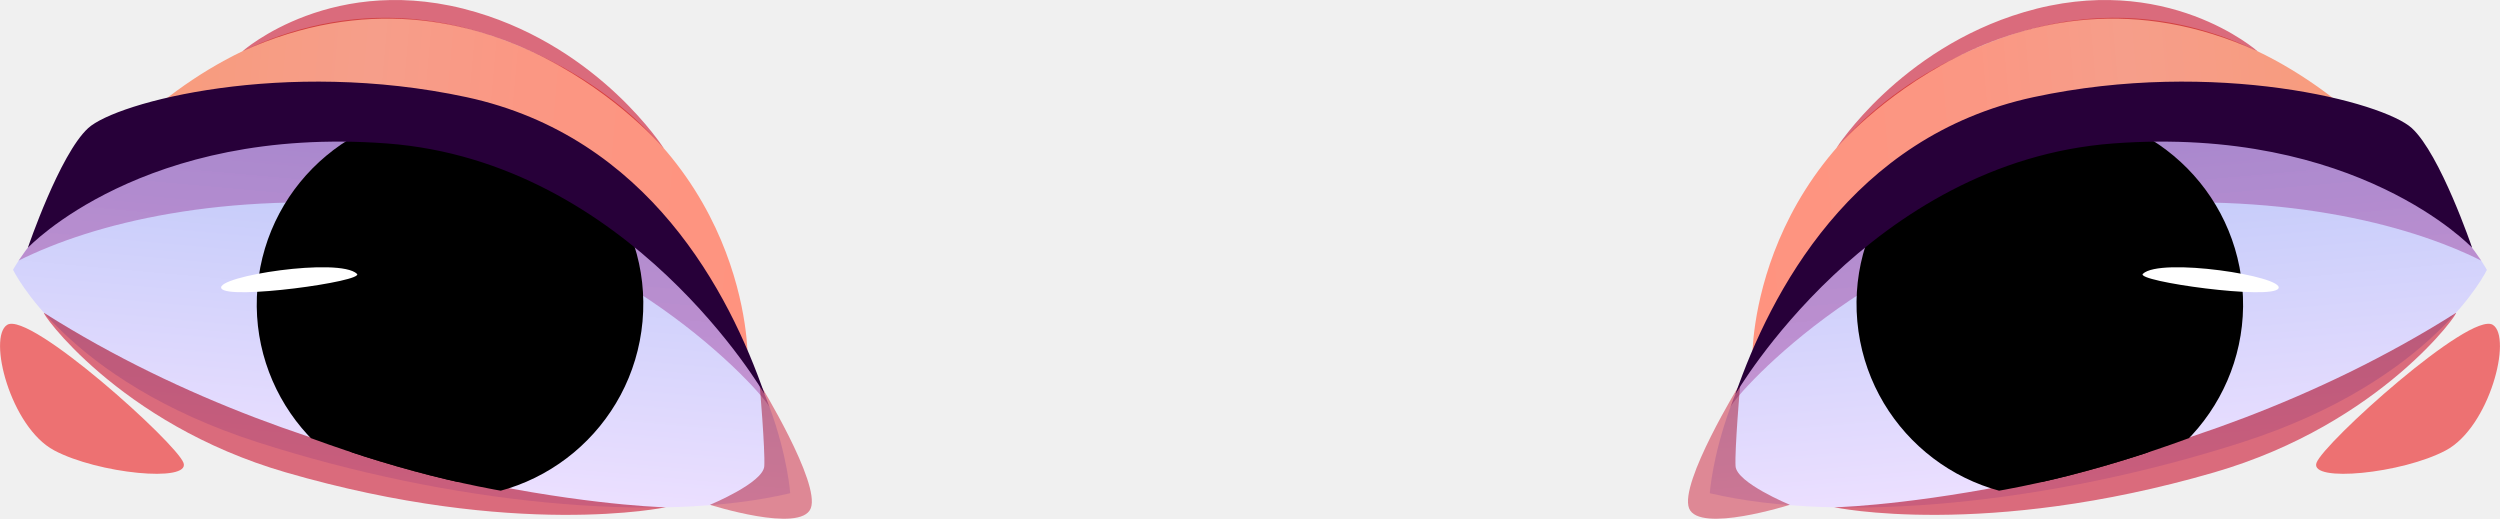
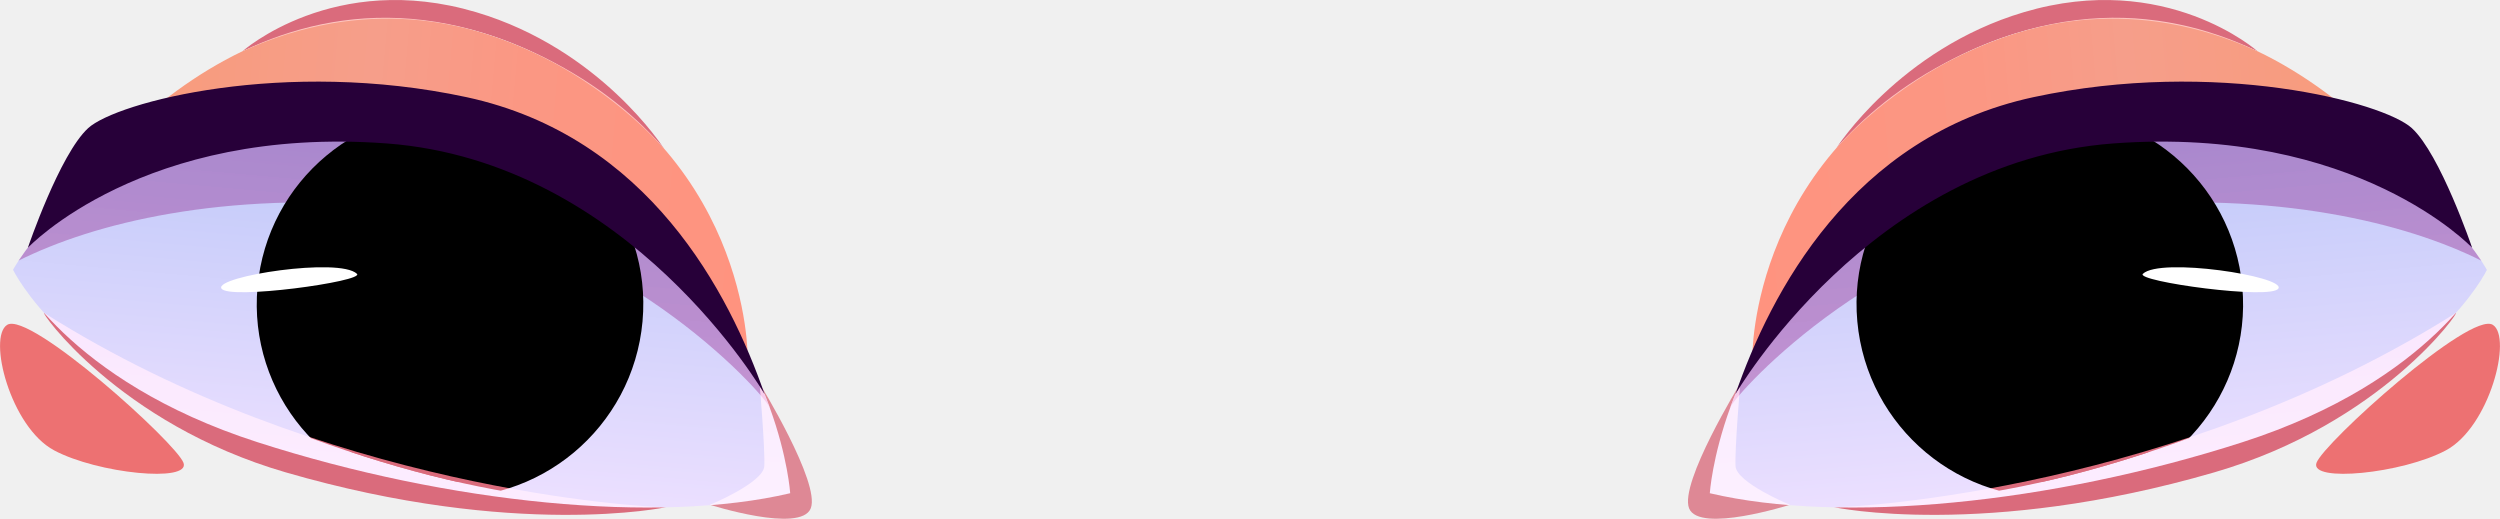
<svg xmlns="http://www.w3.org/2000/svg" xmlns:xlink="http://www.w3.org/1999/xlink" viewBox="0 0 153.38 31.82">
  <defs>
    <linearGradient id="d" x1="-9592.47" y1="-16.5" x2="-9592.47" y2="-39.22" gradientTransform="translate(-9531.52 -810.2) rotate(-174.88) scale(1 -1)" gradientUnits="userSpaceOnUse">
      <stop offset="0" stop-color="#ebdfff" />
      <stop offset="1" stop-color="#bac6f8" />
    </linearGradient>
    <clipPath id="e">
      <path id="f" d="M48.48,30.26s-.93-17.34-20.32-23.94C8.77-.29.73,17.35.73,17.35c0,0,5.56,4.67,17.27,9.13,11.71,4.46,21.14,5.29,30.49,3.78Z" style="fill:none; stroke-width:0px;" />
    </clipPath>
    <linearGradient id="i" x1="-253.95" y1="-23.1" x2="-253.95" y2="-33.46" gradientTransform="translate(278.05 69.09) rotate(5.12)" gradientUnits="userSpaceOnUse">
      <stop offset="0" stop-color="#caa7db" />
      <stop offset="0.99" stop-color="#8460b8" />
    </linearGradient>
    <linearGradient id="j" x1="292.2" y1="-35.64" x2="335.22" y2="-35.64" gradientTransform="translate(-290.35 18.11) rotate(5.12)" gradientUnits="userSpaceOnUse">
      <stop offset="0" stop-color="#fa9b76" />
      <stop offset="0.11" stop-color="#f89b7c" />
      <stop offset="0.43" stop-color="#f69e8a" />
      <stop offset="0.65" stop-color="#fb9783" />
      <stop offset="1" stop-color="#ff937f" />
    </linearGradient>
    <linearGradient id="k" x1="-8745.28" y1="59.46" x2="-8745.28" y2="36.73" gradientTransform="translate(8834.31 -810.2) rotate(-5.12)" xlink:href="#d" />
    <clipPath id="l">
      <path id="m" d="M104.89,30.26s.93-17.34,20.32-23.94c19.39-6.6,27.43,11.03,27.43,11.03,0,0-5.56,4.67-17.27,9.13-11.71,4.46-21.14,5.29-30.49,3.78Z" style="fill:none; stroke-width:0px;" />
    </clipPath>
    <linearGradient id="p" x1="-1101.14" y1="52.86" x2="-1101.14" y2="42.5" gradientTransform="translate(-975.27 69.09) rotate(174.88) scale(1 -1)" xlink:href="#i" />
    <linearGradient id="q" x1="-555" y1="40.32" x2="-511.98" y2="40.32" gradientTransform="translate(-406.86 18.11) rotate(174.88) scale(1 -1)" xlink:href="#j" />
  </defs>
  <g style="isolation:isolate;">
    <g id="b">
      <g id="c">
        <path d="M.8,16.55s3.23,6.79,15,10.58c11.77,3.79,24.62,5.03,32.68,3.13,0,0-.14-2.2-1.26-5.27,0,0,0,0,0-.01-1.95-5.32-6.88-13.23-19.22-16.81C10.87,3.2,2.84,13.44,1.14,15.99c-.23.36-.34.56-.34.56Z" style="fill:url(#d); stroke-width:0px;" />
        <g style="clip-path:url(#e);">
          <path d="M39.42,19.72c-.59,6.52-6.35,11.34-12.87,10.75-6.52-.59-11.34-6.35-10.75-12.87s6.35-11.34,12.87-10.75,11.34,6.35,10.75,12.87Z" style="stroke-width: 0px; stroke: fillColor; fill: fillColor;" />
          <path d="M38.48,19.64c-.54,6-5.84,10.44-11.85,9.9s-10.44-5.84-9.9-11.85,5.84-10.44,11.85-9.9c6,.54,10.44,5.84,9.9,11.85Z" style="stroke-width: 0px; fill: fillColor; mix-blend-mode: multiply;" />
          <circle cx="27.61" cy="18.66" r="6.69" style="fill:url(#i); mix-blend-mode:multiply; stroke-width:0px;" />
          <path d="M20.67,21.73c-.65-.3-2.85-.56-2.91.08-.06.65,2.18,6.77,8.76,7.36,6.58.59,9.92-4.33,9.99-5.03s-1.83-1.66-2.7-1.54c-.88.12-2.61,3.32-6.85,3.06-3.36-.21-5.31-3.49-6.28-3.93Z" style="fill:#ffd59e; mix-blend-mode:soft-light; opacity:.33; stroke-width:0px;" />
        </g>
        <path d="M1.14,15.99c4.6-2.3,12.52-4.29,23.24-3.33,13.26,1.19,22.45,11.45,22.83,12.32-1.95-5.32-6.88-13.23-19.22-16.81C10.87,3.2,2.84,13.44,1.14,15.99Z" style="fill:#ce77b5; mix-blend-mode:multiply; opacity:.6; stroke-width:0px;" />
-         <path d="M45.87,21.94s.2-12.9-13.68-18.97C14.83-4.61,3.46,13.18,3.46,13.18c0,0,23.38-17.55,42.41,8.76Z" style="fill: url('#j'); stroke-width: 0px; mix-blend-mode: multiply;" />
-         <path d="M40.85,31.12c-1.46,0-21.03-1.09-38.14-11.92-.33-.21,4.52,6.79,14.82,9.78,14.11,4.1,23.32,2.14,23.32,2.14Z" style="fill: rgb(218, 107, 124); stroke-width: 0px; mix-blend-mode: multiply;" />
-         <path d="M46.6,23.52s3.76,6.12,3.14,7.67-6.18-.22-6.18-.22c0,0,3.27-1.35,3.33-2.37.06-1.02-.29-5.08-.29-5.08Z" style="fill: rgb(222, 136, 149); stroke-width: 0px; mix-blend-mode: multiply;" />
+         <path d="M45.87,21.94s.2-12.9-13.68-18.97C14.83-4.61,3.46,13.18,3.46,13.18c0,0,23.38-17.55,42.41,8.76Z" style="fill: url('#j'); stroke-width: 0px; mix-blend-mode: screen;" />
+         <path d="M40.85,31.12c-1.46,0-21.03-1.09-38.14-11.92-.33-.21,4.52,6.79,14.82,9.78,14.11,4.1,23.32,2.14,23.32,2.14Z" style="fill: rgb(218, 107, 124); stroke-width: 0px; mix-blend-mode: screen;" />
+         <path d="M46.6,23.52s3.76,6.12,3.14,7.67-6.18-.22-6.18-.22c0,0,3.27-1.35,3.33-2.37.06-1.02-.29-5.08-.29-5.08Z" style="fill: rgb(222, 136, 149); stroke-width: 0px; mix-blend-mode: screen;" />
        <path d="M1.71,15.2s1.95-5.74,3.7-7.34c1.75-1.6,12.03-4.3,23.21-1.9,11.18,2.41,16.14,12.03,18.29,18.23,0,0-8.25-14.28-23.19-15.39C8.78,7.69,1.71,15.2,1.71,15.2Z" style="fill:#270039; stroke-width:0px;" />
        <path d="M21.9,16.8c.48.46-7.95,1.63-8.32.89-.37-.74,7.25-1.92,8.32-.89Z" style="fill:#fff; stroke-width:0px;" />
-         <path d="M.44,19.93c-1.21.76.2,6.27,2.88,7.7,2.68,1.43,8.37,1.99,7.94.77-.43-1.21-9.44-9.34-10.82-8.47Z" style="fill: rgb(237, 113, 114); stroke-width: 0px; mix-blend-mode: multiply;" />
-         <path d="M40.7,9.08S29.9-3.67,14.87,3.15c0,0,5.62-5,14.35-2.4,7.63,2.27,11.49,8.33,11.49,8.33Z" style="fill: rgb(218, 107, 124); stroke-width: 0px; mix-blend-mode: multiply;" />
+         <path d="M.44,19.93c-1.21.76.2,6.27,2.88,7.7,2.68,1.43,8.37,1.99,7.94.77-.43-1.21-9.44-9.34-10.82-8.47Z" style="fill: rgb(237, 113, 114); stroke-width: 0px; mix-blend-mode: screen;" />
+         <path d="M40.7,9.08S29.9-3.67,14.87,3.15c0,0,5.62-5,14.35-2.4,7.63,2.27,11.49,8.33,11.49,8.33Z" style="fill: rgb(218, 107, 124); stroke-width: 0px; mix-blend-mode: screen;" />
        <path d="M152.58,16.55s-3.23,6.79-15,10.58-24.62,5.03-32.68,3.13c0,0,.14-2.2,1.26-5.27,0,0,0,0,0-.01,1.95-5.32,6.88-13.23,19.22-16.81,17.12-4.96,25.15,5.27,26.85,7.82.23.36.34.56.34.56Z" style="fill:url(#k); stroke-width:0px;" />
        <g style="clip-path:url(#l);">
          <path d="M113.95,19.72c.59,6.52,6.35,11.34,12.87,10.75,6.52-.59,11.34-6.35,10.75-12.87-.59-6.52-6.35-11.34-12.87-10.75-6.52.59-11.34,6.35-10.75,12.87Z" style="stroke-width: 0px; fill: fillColor;" />
          <path d="M114.89,19.64c.54,6,5.84,10.44,11.85,9.9s10.44-5.84,9.9-11.85c-.54-6-5.84-10.44-11.85-9.9s-10.44,5.84-9.9,11.85Z" style="stroke-width: 0px; fill: fillColor; mix-blend-mode: multiply;" />
          <circle cx="125.77" cy="18.66" r="6.69" style="fill: url('#p'); mix-blend-mode: multiply; stroke-width: 0px;" />
          <path d="M132.7,21.73c.65-.3,2.85-.56,2.91.08.06.65-2.18,6.77-8.76,7.36-6.58.59-9.92-4.33-9.99-5.03s1.83-1.66,2.7-1.54c.88.12,2.61,3.32,6.85,3.06,3.36-.21,5.31-3.49,6.28-3.93Z" style="fill:#ffd59e; mix-blend-mode:soft-light; opacity:.33; stroke-width:0px;" />
        </g>
        <path d="M152.23,15.99c-4.6-2.3-12.52-4.29-23.24-3.33-13.26,1.19-22.45,11.45-22.83,12.32,1.95-5.32,6.88-13.23,19.22-16.81,17.12-4.96,25.15,5.27,26.85,7.82Z" style="fill:#ce77b5; mix-blend-mode:multiply; opacity:.6; stroke-width:0px;" />
-         <path d="M107.51,21.94s-.2-12.9,13.68-18.97c17.35-7.58,28.72,10.2,28.72,10.2,0,0-23.38-17.55-42.41,8.76Z" style="fill: url('#q'); stroke-width: 0px; mix-blend-mode: multiply;" />
-         <path d="M112.53,31.12c1.46,0,21.03-1.09,38.14-11.92.33-.21-4.52,6.79-14.82,9.78-14.11,4.1-23.32,2.14-23.32,2.14Z" style="fill: rgb(218, 107, 124); stroke-width: 0px; mix-blend-mode: multiply;" />
-         <path d="M106.77,23.52s-3.76,6.12-3.14,7.67c.62,1.55,6.18-.22,6.18-.22,0,0-3.27-1.35-3.33-2.37s.29-5.08.29-5.08Z" style="fill: rgb(222, 136, 149); stroke-width: 0px; mix-blend-mode: multiply;" />
+         <path d="M107.51,21.94s-.2-12.9,13.68-18.97c17.35-7.58,28.72,10.2,28.72,10.2,0,0-23.38-17.55-42.41,8.76Z" style="fill: url('#q'); stroke-width: 0px; mix-blend-mode: screen;" />
+         <path d="M112.53,31.12c1.46,0,21.03-1.09,38.14-11.92.33-.21-4.52,6.79-14.82,9.78-14.11,4.1-23.32,2.14-23.32,2.14Z" style="fill: rgb(218, 107, 124); stroke-width: 0px; mix-blend-mode: screen;" />
+         <path d="M106.77,23.52s-3.76,6.12-3.14,7.67c.62,1.55,6.18-.22,6.18-.22,0,0-3.27-1.35-3.33-2.37s.29-5.08.29-5.08Z" style="fill: rgb(222, 136, 149); stroke-width: 0px; mix-blend-mode: screen;" />
        <path d="M151.67,15.2s-1.95-5.74-3.7-7.34c-1.75-1.6-12.03-4.3-23.21-1.9-11.18,2.41-16.14,12.03-18.29,18.23,0,0,8.25-14.28,23.19-15.39,14.94-1.11,22.01,6.4,22.01,6.4Z" style="fill:#270039; stroke-width:0px;" />
        <path d="M131.47,16.8c-.48.46,7.95,1.63,8.32.89.37-.74-7.25-1.92-8.32-.89Z" style="fill:#fff; stroke-width:0px;" />
-         <path d="M152.94,19.93c1.21.76-.2,6.27-2.88,7.7-2.68,1.43-8.37,1.99-7.94.77s9.44-9.34,10.82-8.47Z" style="fill: rgb(237, 113, 114); stroke-width: 0px; mix-blend-mode: multiply;" />
-         <path d="M112.67,9.08s10.8-12.75,25.84-5.93c0,0-5.62-5-14.35-2.4-7.63,2.27-11.49,8.33-11.49,8.33Z" style="fill: rgb(218, 107, 124); stroke-width: 0px; mix-blend-mode: multiply;" />
+         <path d="M152.94,19.93c1.21.76-.2,6.27-2.88,7.7-2.68,1.43-8.37,1.99-7.94.77s9.44-9.34,10.82-8.47Z" style="fill: rgb(237, 113, 114); stroke-width: 0px; mix-blend-mode: screen;" />
+         <path d="M112.67,9.08s10.8-12.75,25.84-5.93c0,0-5.62-5-14.35-2.4-7.63,2.27-11.49,8.33-11.49,8.33Z" style="fill: rgb(218, 107, 124); stroke-width: 0px; mix-blend-mode: screen;" />
      </g>
    </g>
  </g>
</svg>
